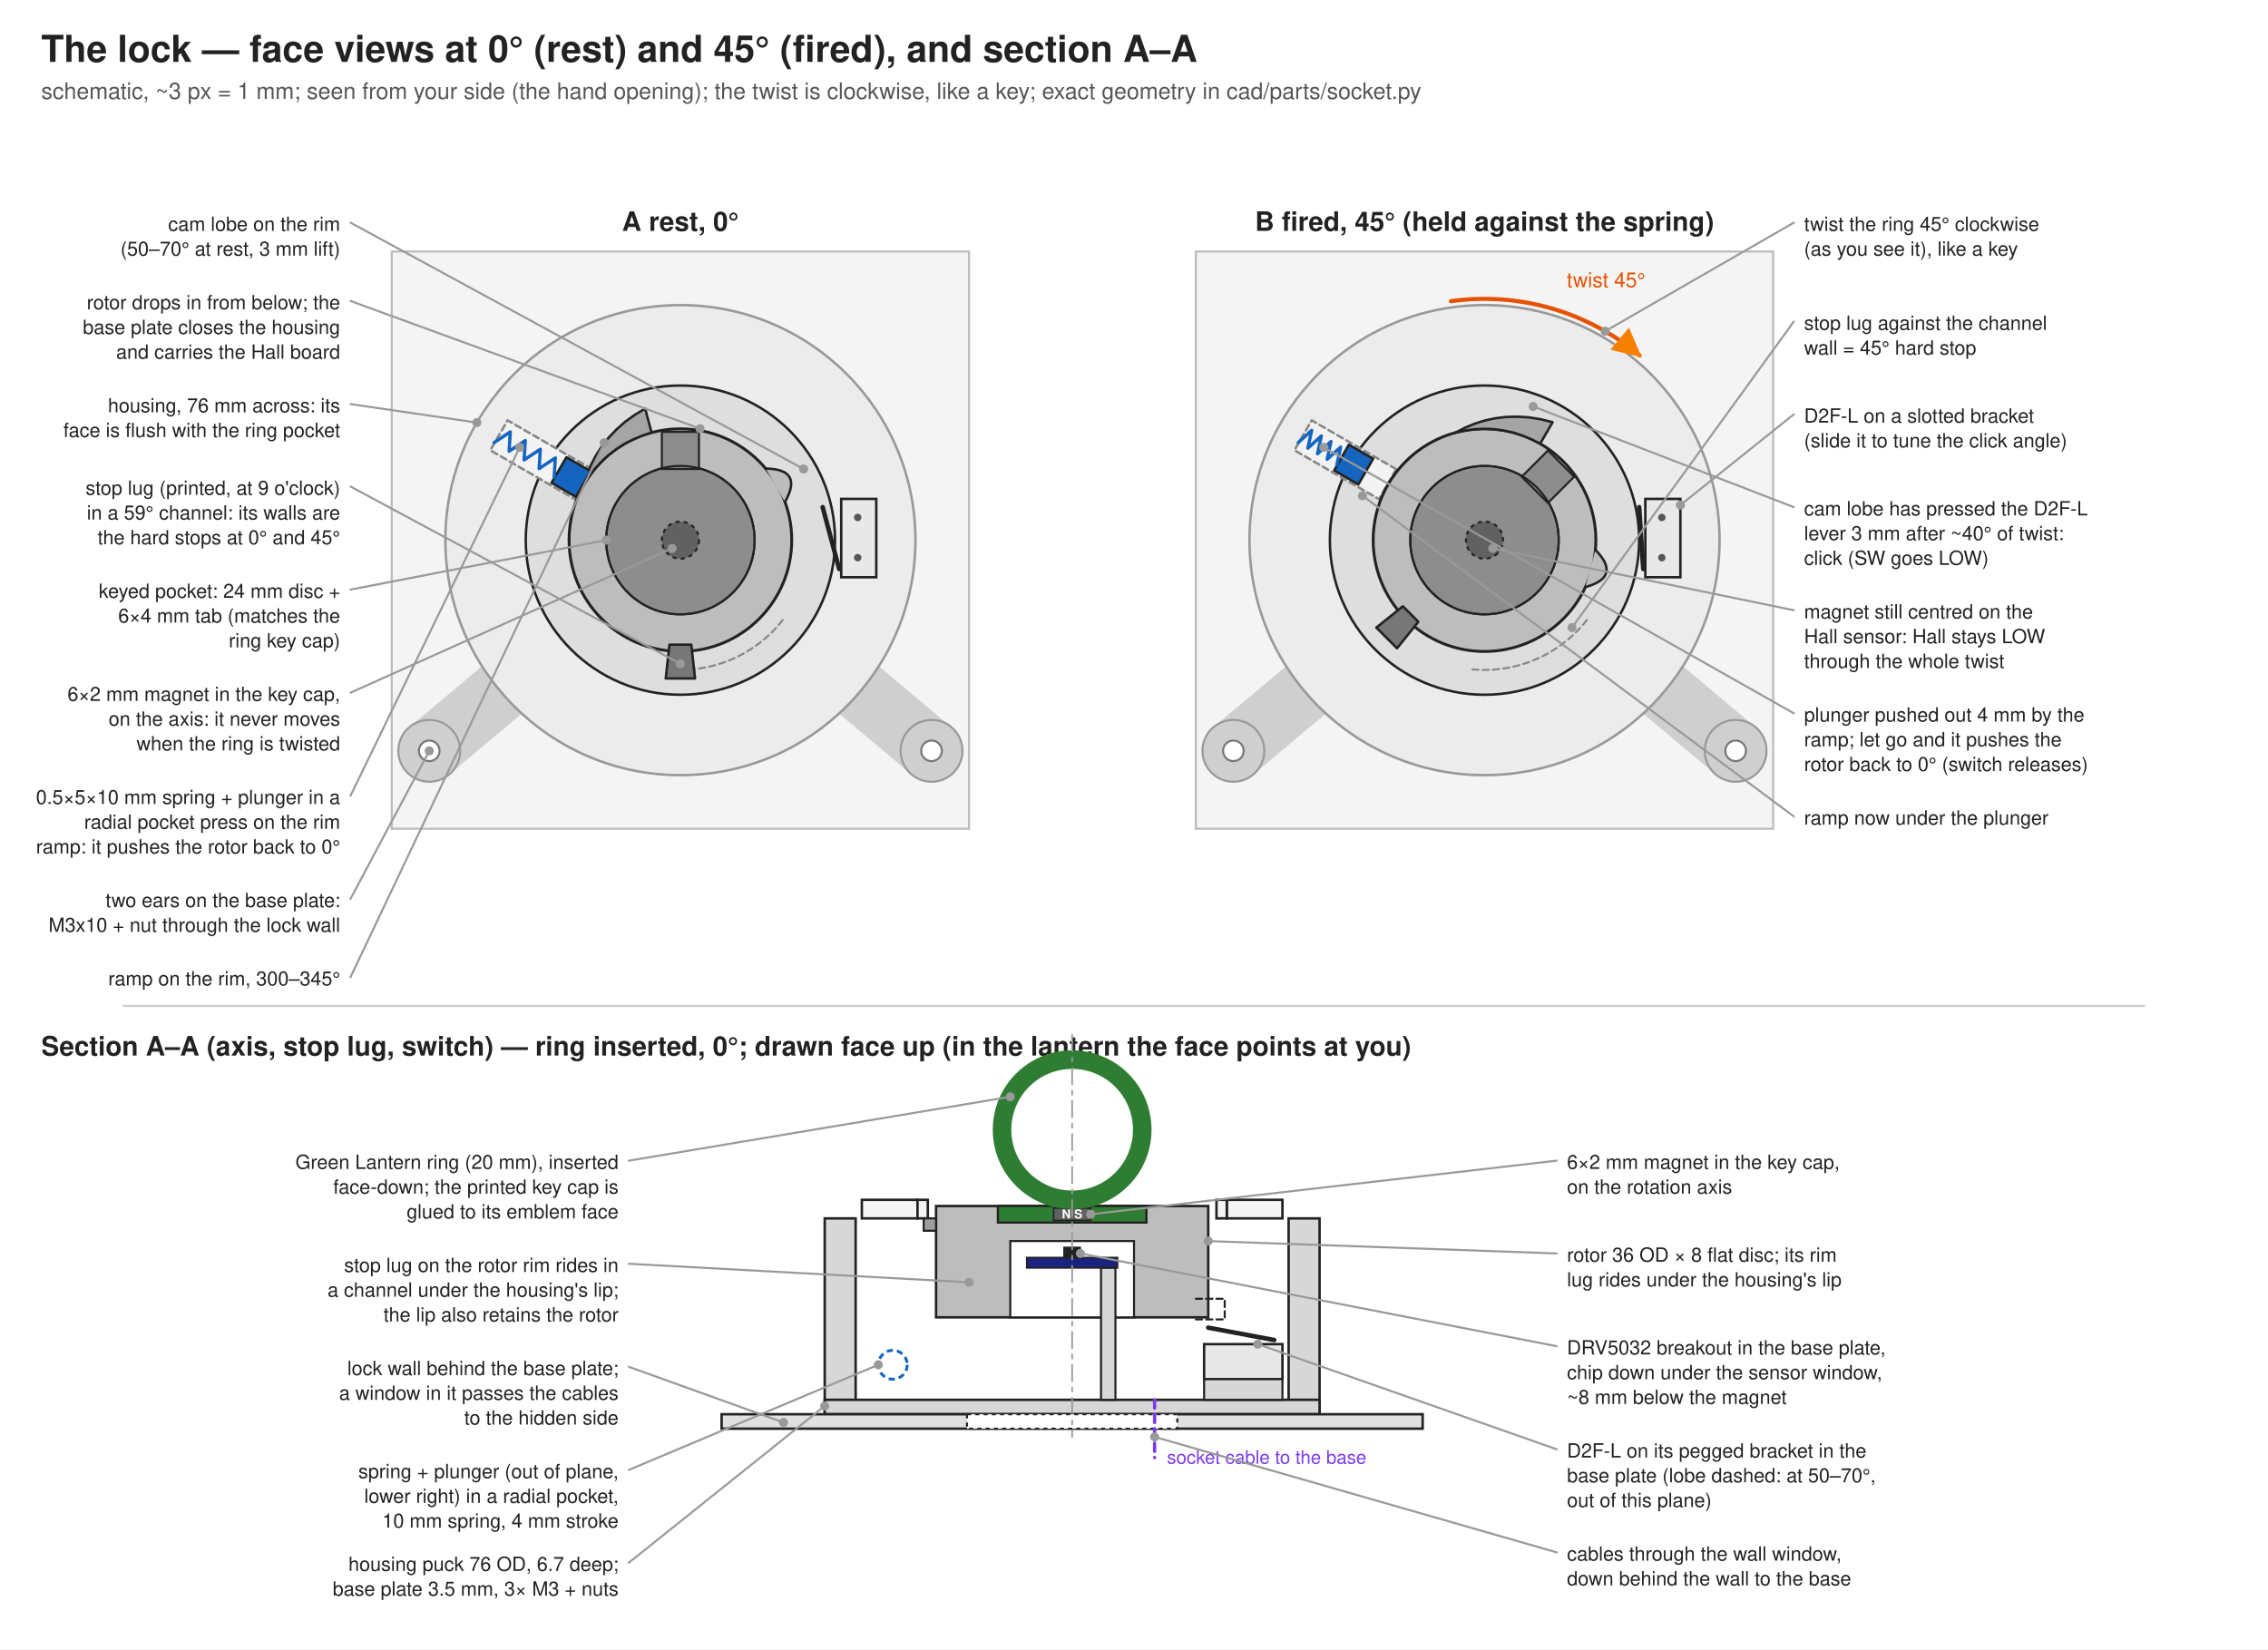
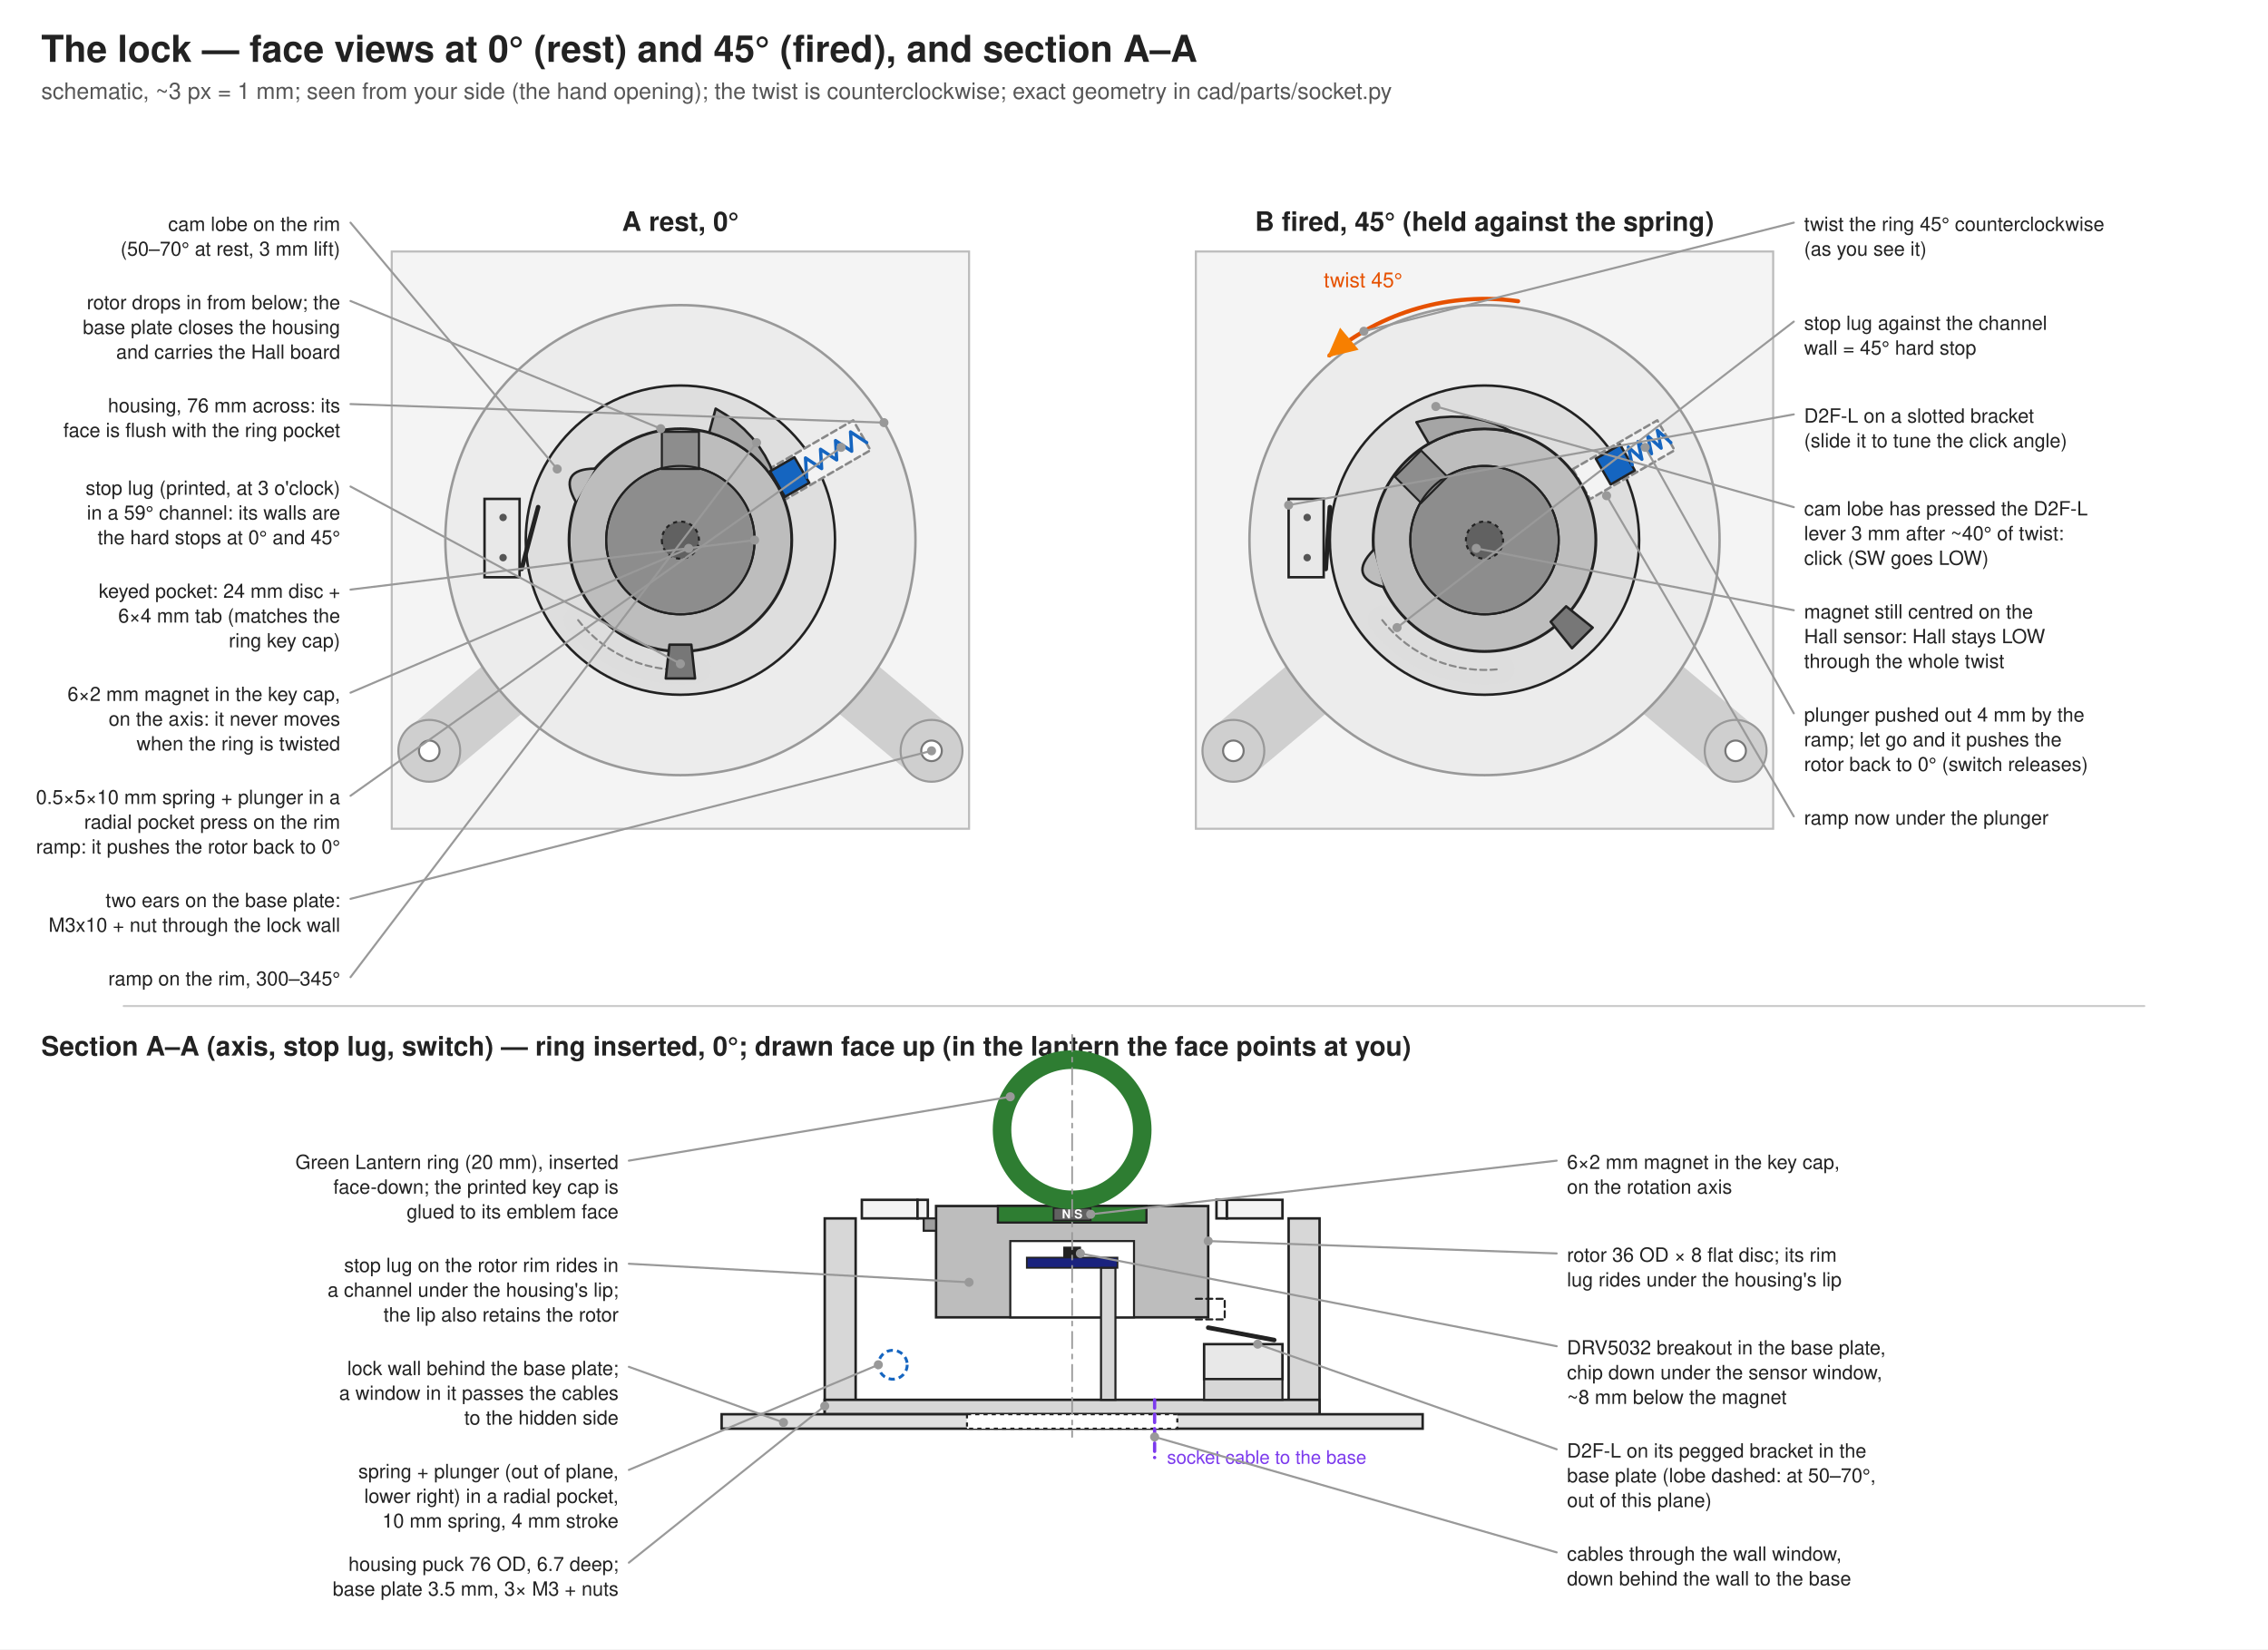
<svg xmlns="http://www.w3.org/2000/svg" viewBox="0 0 1100 800" width="1100" height="800" font-family="Helvetica, Arial, sans-serif" font-size="12" fill="#222222">
  <defs>
    <marker id="arr" viewBox="0 0 10 10" refX="9" refY="5" markerWidth="7" markerHeight="7" orient="auto-start-reverse">
      <path d="M0,0 L10,5 L0,10 z" fill="context-stroke" />
    </marker>
    <marker id="arrP" viewBox="0 0 10 10" refX="9" refY="5" markerWidth="7" markerHeight="7" orient="auto-start-reverse">
      <path d="M0,0 L10,5 L0,10 z" fill="#7c3aed" />
    </marker>
    <marker id="arrB" viewBox="0 0 10 10" refX="9" refY="5" markerWidth="7" markerHeight="7" orient="auto-start-reverse">
      <path d="M0,0 L10,5 L0,10 z" fill="#1d4ed8" />
    </marker>
    <marker id="arrGy" viewBox="0 0 10 10" refX="9" refY="5" markerWidth="7" markerHeight="7" orient="auto-start-reverse">
      <path d="M0,0 L10,5 L0,10 z" fill="#777777" />
    </marker>
    <marker id="arrG" viewBox="0 0 10 10" refX="9" refY="5" markerWidth="7" markerHeight="7" orient="auto-start-reverse">
      <path d="M0,0 L10,5 L0,10 z" fill="#2a9d2a" />
    </marker>
    <marker id="arrK" viewBox="0 0 10 10" refX="9" refY="5" markerWidth="7" markerHeight="7" orient="auto-start-reverse">
      <path d="M0,0 L10,5 L0,10 z" fill="#222222" />
    </marker>
    <marker id="arrO" viewBox="0 0 10 10" refX="9" refY="5" markerWidth="7" markerHeight="7" orient="auto-start-reverse">
      <path d="M0,0 L10,5 L0,10 z" fill="#f77f00" />
    </marker>
    <marker id="arrR" viewBox="0 0 10 10" refX="9" refY="5" markerWidth="7" markerHeight="7" orient="auto-start-reverse">
      <path d="M0,0 L10,5 L0,10 z" fill="#d62828" />
    </marker>
  </defs>
  <rect x="0" y="0" width="1100" height="800" fill="#ffffff" />
  <text x="20" y="30" font-size="18" text-anchor="start" font-weight="bold" fill="#222222">The lock — face views at 0° (rest) and 45° (fired), and section A–A</text>
-   <text x="20" y="48" font-size="11" text-anchor="start" font-weight="normal" fill="#555">schematic, ~3 px = 1 mm; seen from your side (the hand opening); the twist is clockwise, like a key; exact geometry in cad/parts/socket.py</text>
+   <text x="20" y="48" font-size="11" text-anchor="start" font-weight="normal" fill="#555">schematic, ~3 px = 1 mm; seen from your side (the hand opening); the twist is counterclockwise; exact geometry in cad/parts/socket.py</text>
  <text x="330" y="112" font-size="13" text-anchor="middle" font-weight="bold" fill="#222222">A  rest, 0°</text>
-   <rect x="190" y="122" width="280" height="280" rx="0" fill="#f4f4f4" stroke="#bbb" stroke-width="1" />
-   <path d="M412.7,331.4 L451.8,364.2" fill="none" stroke="#cfcfcf" stroke-width="30" stroke-linecap="round" stroke-linejoin="round" />
-   <circle cx="451.801" cy="364.203" r="15" fill="#cfcfcf" stroke="#999" stroke-width="1" />
-   <circle cx="451.801" cy="364.203" r="5" fill="#fff" stroke="#777" stroke-width="1" />
-   <path d="M247.3,331.4 L208.2,364.2" fill="none" stroke="#cfcfcf" stroke-width="30" stroke-linecap="round" stroke-linejoin="round" />
-   <circle cx="208.199" cy="364.203" r="15" fill="#cfcfcf" stroke="#999" stroke-width="1" />
-   <circle cx="208.199" cy="364.203" r="5" fill="#fff" stroke="#777" stroke-width="1" />
-   <circle cx="330" cy="262" r="114.0" fill="#ececec" stroke="#999" stroke-width="1.2" />
-   <circle cx="330" cy="262" r="75.0" fill="#dedede" stroke="#222222" stroke-width="1.2" />
-   <path d="M330.0,207.1 A54.9,54.9 0 1 1 330.0,207.1" fill="none" stroke="#777" stroke-width="2" stroke-linecap="round" stroke-linejoin="round" />
-   <path d="M287.2,227.6 L246.2,203.9 L237.8,218.4 L278.8,242.1 Z" fill="#f3f3f3" stroke="#888" stroke-width="1.2" stroke-linecap="round" stroke-linejoin="round" stroke-dasharray="3,2" />
-   <path d="M379.6,300.8 A63.0,63.0 0 0 1 322.3,324.5" fill="none" stroke="#ddd" stroke-width="14" stroke-linecap="round" stroke-linejoin="round" />
-   <path d="M379.6,300.8 A63.0,63.0 0 0 1 322.3,324.5" fill="none" stroke="#888" stroke-width="1" stroke-linecap="round" stroke-linejoin="round" stroke-dasharray="3,2" />
-   <rect x="408.0" y="242" width="17" height="38" rx="0" fill="#e8e8e8" stroke="#222222" stroke-width="1.2" />
-   <circle cx="416.0" cy="251" r="1.8" fill="#555" stroke="none" stroke-width="1.2" />
-   <circle cx="416.0" cy="270.5" r="1.8" fill="#555" stroke="none" stroke-width="1.2" />
-   <g transform="rotate(0 330 262)">
-     <circle cx="330" cy="262" r="54.0" fill="#bdbdbd" stroke="#222222" stroke-width="1.4" />
-     <path d="M283.2,235.0 L285.8,231.0 L288.6,227.3 L291.8,223.8 L295.3,220.6 L299.0,217.8 L303.0,215.2 L307.2,213.1 L311.5,211.3 L316.0,209.8 L312.9,198.2 L307.9,201.2 L303.2,204.6 L299.0,208.3 L295.2,212.3 L291.9,216.5 L289.0,221.0 L286.6,225.6 L284.7,230.3 L283.2,235.0 Z" fill="#a5a5a5" stroke="#222222" stroke-width="1.2" stroke-linecap="round" stroke-linejoin="round" />
-     <path d="M324.7,312.7 L322.9,329.1 L337.1,329.1 L335.3,312.7 Z" fill="#777" stroke="#222222" stroke-width="1.2" stroke-linecap="round" stroke-linejoin="round" />
-     <circle cx="330" cy="262" r="36.0" fill="#8d8d8d" stroke="#222222" stroke-width="1" />
-     <rect x="321.0" y="209.5" width="18.0" height="18.0" rx="0" fill="#8d8d8d" stroke="#222222" stroke-width="1" />
-     <circle cx="330" cy="262" r="36.0" fill="none" stroke="#222222" stroke-width="1" />
-     <circle cx="330" cy="262" r="9.0" fill="#616161" stroke="#222222" stroke-width="1" stroke-dasharray="2,2" />
-     <path d="M371.4,227.3 Q389.8,227.5 380.7,243.5" fill="#bdbdbd" stroke="#222222" stroke-width="1.2" stroke-linecap="round" stroke-linejoin="round" />
+   <g transform="translate(660,0) scale(-1,1)">
+     <rect x="190" y="122" width="280" height="280" rx="0" fill="#f4f4f4" stroke="#bbb" stroke-width="1" />
+     <path d="M412.7,331.4 L451.8,364.2" fill="none" stroke="#cfcfcf" stroke-width="30" stroke-linecap="round" stroke-linejoin="round" />
+     <circle cx="451.801" cy="364.203" r="15" fill="#cfcfcf" stroke="#999" stroke-width="1" />
+     <circle cx="451.801" cy="364.203" r="5" fill="#fff" stroke="#777" stroke-width="1" />
+     <path d="M247.3,331.4 L208.2,364.2" fill="none" stroke="#cfcfcf" stroke-width="30" stroke-linecap="round" stroke-linejoin="round" />
+     <circle cx="208.199" cy="364.203" r="15" fill="#cfcfcf" stroke="#999" stroke-width="1" />
+     <circle cx="208.199" cy="364.203" r="5" fill="#fff" stroke="#777" stroke-width="1" />
+     <circle cx="330" cy="262" r="114.0" fill="#ececec" stroke="#999" stroke-width="1.2" />
+     <circle cx="330" cy="262" r="75.0" fill="#dedede" stroke="#222222" stroke-width="1.2" />
+     <path d="M330.0,207.1 A54.9,54.9 0 1 1 330.0,207.1" fill="none" stroke="#777" stroke-width="2" stroke-linecap="round" stroke-linejoin="round" />
+     <path d="M287.2,227.6 L246.2,203.9 L237.8,218.4 L278.8,242.1 Z" fill="#f3f3f3" stroke="#888" stroke-width="1.2" stroke-linecap="round" stroke-linejoin="round" stroke-dasharray="3,2" />
+     <path d="M379.6,300.8 A63.0,63.0 0 0 1 322.3,324.5" fill="none" stroke="#ddd" stroke-width="14" stroke-linecap="round" stroke-linejoin="round" />
+     <path d="M379.6,300.8 A63.0,63.0 0 0 1 322.3,324.5" fill="none" stroke="#888" stroke-width="1" stroke-linecap="round" stroke-linejoin="round" stroke-dasharray="3,2" />
+     <rect x="408.0" y="242" width="17" height="38" rx="0" fill="#e8e8e8" stroke="#222222" stroke-width="1.2" />
+     <circle cx="416.0" cy="251" r="1.8" fill="#555" stroke="none" stroke-width="1.2" />
+     <circle cx="416.0" cy="270.5" r="1.8" fill="#555" stroke="none" stroke-width="1.2" />
+     <g transform="rotate(0 330 262)">
+       <circle cx="330" cy="262" r="54.0" fill="#bdbdbd" stroke="#222222" stroke-width="1.4" />
+       <path d="M283.2,235.0 L285.8,231.0 L288.6,227.3 L291.8,223.8 L295.3,220.6 L299.0,217.8 L303.0,215.2 L307.2,213.1 L311.5,211.3 L316.0,209.8 L312.9,198.2 L307.9,201.2 L303.2,204.6 L299.0,208.3 L295.2,212.3 L291.9,216.5 L289.0,221.0 L286.6,225.6 L284.7,230.3 L283.2,235.0 Z" fill="#a5a5a5" stroke="#222222" stroke-width="1.2" stroke-linecap="round" stroke-linejoin="round" />
+       <path d="M324.7,312.7 L322.9,329.1 L337.1,329.1 L335.3,312.7 Z" fill="#777" stroke="#222222" stroke-width="1.2" stroke-linecap="round" stroke-linejoin="round" />
+       <circle cx="330" cy="262" r="36.0" fill="#8d8d8d" stroke="#222222" stroke-width="1" />
+       <rect x="321.0" y="209.5" width="18.0" height="18.0" rx="0" fill="#8d8d8d" stroke="#222222" stroke-width="1" />
+       <circle cx="330" cy="262" r="36.0" fill="none" stroke="#222222" stroke-width="1" />
+       <circle cx="330" cy="262" r="9.0" fill="#616161" stroke="#222222" stroke-width="1" stroke-dasharray="2,2" />
+       <path d="M371.4,227.3 Q389.8,227.5 380.7,243.5" fill="#bdbdbd" stroke="#222222" stroke-width="1.2" stroke-linecap="round" stroke-linejoin="round" />
+     </g>
+     <path d="M286.5,228.6 L274.7,221.8 L267.5,234.2 L279.3,241.0 Z" fill="#1565c0" stroke="#222222" stroke-width="1.2" stroke-linecap="round" stroke-linejoin="round" />
+     <path d="M268.777,231.5 L269.331,222.125 L261.49,227.293 L262.045,217.918 L254.205,223.088 L254.762,213.713 L246.922,218.883 L247.48,209.509 L239.641,214.68" fill="none" stroke="#1565c0" stroke-width="1.6" stroke-linecap="round" stroke-linejoin="round" />
+     <path d="M407.0,276 L399.0,246" fill="none" stroke="#222222" stroke-width="2.2" stroke-linecap="round" stroke-linejoin="round" />
  </g>
-   <path d="M286.5,228.6 L274.7,221.8 L267.5,234.2 L279.3,241.0 Z" fill="#1565c0" stroke="#222222" stroke-width="1.2" stroke-linecap="round" stroke-linejoin="round" />
-   <path d="M268.777,231.5 L269.331,222.125 L261.49,227.293 L262.045,217.918 L254.205,223.088 L254.762,213.713 L246.922,218.883 L247.48,209.509 L239.641,214.68" fill="none" stroke="#1565c0" stroke-width="1.6" stroke-linecap="round" stroke-linejoin="round" />
-   <path d="M407.0,276 L399.0,246" fill="none" stroke="#222222" stroke-width="2.2" stroke-linecap="round" stroke-linejoin="round" />
  <text x="720" y="112" font-size="13" text-anchor="middle" font-weight="bold" fill="#222222">B  fired, 45° (held against the spring)</text>
-   <rect x="580" y="122" width="280" height="280" rx="0" fill="#f4f4f4" stroke="#bbb" stroke-width="1" />
-   <path d="M802.7,331.4 L841.8,364.2" fill="none" stroke="#cfcfcf" stroke-width="30" stroke-linecap="round" stroke-linejoin="round" />
-   <circle cx="841.801" cy="364.203" r="15" fill="#cfcfcf" stroke="#999" stroke-width="1" />
-   <circle cx="841.801" cy="364.203" r="5" fill="#fff" stroke="#777" stroke-width="1" />
-   <path d="M637.3,331.4 L598.2,364.2" fill="none" stroke="#cfcfcf" stroke-width="30" stroke-linecap="round" stroke-linejoin="round" />
-   <circle cx="598.199" cy="364.203" r="15" fill="#cfcfcf" stroke="#999" stroke-width="1" />
-   <circle cx="598.199" cy="364.203" r="5" fill="#fff" stroke="#777" stroke-width="1" />
-   <circle cx="720" cy="262" r="114.0" fill="#ececec" stroke="#999" stroke-width="1.2" />
-   <circle cx="720" cy="262" r="75.0" fill="#dedede" stroke="#222222" stroke-width="1.2" />
-   <path d="M720.0,207.1 A54.9,54.9 0 1 1 720.0,207.1" fill="none" stroke="#777" stroke-width="2" stroke-linecap="round" stroke-linejoin="round" />
-   <path d="M677.2,227.6 L636.2,203.9 L627.8,218.4 L668.8,242.1 Z" fill="#f3f3f3" stroke="#888" stroke-width="1.2" stroke-linecap="round" stroke-linejoin="round" stroke-dasharray="3,2" />
-   <path d="M769.6,300.8 A63.0,63.0 0 0 1 712.3,324.5" fill="none" stroke="#ddd" stroke-width="14" stroke-linecap="round" stroke-linejoin="round" />
-   <path d="M769.6,300.8 A63.0,63.0 0 0 1 712.3,324.5" fill="none" stroke="#888" stroke-width="1" stroke-linecap="round" stroke-linejoin="round" stroke-dasharray="3,2" />
-   <rect x="798.0" y="242" width="17" height="38" rx="0" fill="#e8e8e8" stroke="#222222" stroke-width="1.2" />
-   <circle cx="806.0" cy="251" r="1.8" fill="#555" stroke="none" stroke-width="1.2" />
-   <circle cx="806.0" cy="270.5" r="1.8" fill="#555" stroke="none" stroke-width="1.2" />
-   <g transform="rotate(45 720 262)">
-     <circle cx="720" cy="262" r="54.0" fill="#bdbdbd" stroke="#222222" stroke-width="1.4" />
-     <path d="M673.2,235.0 L675.8,231.0 L678.6,227.3 L681.8,223.8 L685.3,220.6 L689.0,217.8 L693.0,215.2 L697.2,213.1 L701.5,211.3 L706.0,209.8 L702.9,198.2 L697.9,201.2 L693.2,204.6 L689.0,208.3 L685.2,212.3 L681.9,216.5 L679.0,221.0 L676.6,225.6 L674.7,230.3 L673.2,235.0 Z" fill="#a5a5a5" stroke="#222222" stroke-width="1.2" stroke-linecap="round" stroke-linejoin="round" />
-     <path d="M714.7,312.7 L712.9,329.1 L727.1,329.1 L725.3,312.7 Z" fill="#777" stroke="#222222" stroke-width="1.2" stroke-linecap="round" stroke-linejoin="round" />
-     <circle cx="720" cy="262" r="36.0" fill="#8d8d8d" stroke="#222222" stroke-width="1" />
-     <rect x="711.0" y="209.5" width="18.0" height="18.0" rx="0" fill="#8d8d8d" stroke="#222222" stroke-width="1" />
-     <circle cx="720" cy="262" r="36.0" fill="none" stroke="#222222" stroke-width="1" />
-     <circle cx="720" cy="262" r="9.0" fill="#616161" stroke="#222222" stroke-width="1" stroke-dasharray="2,2" />
-     <path d="M761.4,227.3 Q779.8,227.5 770.7,243.5" fill="#bdbdbd" stroke="#222222" stroke-width="1.2" stroke-linecap="round" stroke-linejoin="round" />
+   <g transform="translate(1440,0) scale(-1,1)">
+     <rect x="580" y="122" width="280" height="280" rx="0" fill="#f4f4f4" stroke="#bbb" stroke-width="1" />
+     <path d="M802.7,331.4 L841.8,364.2" fill="none" stroke="#cfcfcf" stroke-width="30" stroke-linecap="round" stroke-linejoin="round" />
+     <circle cx="841.801" cy="364.203" r="15" fill="#cfcfcf" stroke="#999" stroke-width="1" />
+     <circle cx="841.801" cy="364.203" r="5" fill="#fff" stroke="#777" stroke-width="1" />
+     <path d="M637.3,331.4 L598.2,364.2" fill="none" stroke="#cfcfcf" stroke-width="30" stroke-linecap="round" stroke-linejoin="round" />
+     <circle cx="598.199" cy="364.203" r="15" fill="#cfcfcf" stroke="#999" stroke-width="1" />
+     <circle cx="598.199" cy="364.203" r="5" fill="#fff" stroke="#777" stroke-width="1" />
+     <circle cx="720" cy="262" r="114.0" fill="#ececec" stroke="#999" stroke-width="1.2" />
+     <circle cx="720" cy="262" r="75.0" fill="#dedede" stroke="#222222" stroke-width="1.2" />
+     <path d="M720.0,207.1 A54.9,54.9 0 1 1 720.0,207.1" fill="none" stroke="#777" stroke-width="2" stroke-linecap="round" stroke-linejoin="round" />
+     <path d="M677.2,227.6 L636.2,203.9 L627.8,218.4 L668.8,242.1 Z" fill="#f3f3f3" stroke="#888" stroke-width="1.2" stroke-linecap="round" stroke-linejoin="round" stroke-dasharray="3,2" />
+     <path d="M769.6,300.8 A63.0,63.0 0 0 1 712.3,324.5" fill="none" stroke="#ddd" stroke-width="14" stroke-linecap="round" stroke-linejoin="round" />
+     <path d="M769.6,300.8 A63.0,63.0 0 0 1 712.3,324.5" fill="none" stroke="#888" stroke-width="1" stroke-linecap="round" stroke-linejoin="round" stroke-dasharray="3,2" />
+     <rect x="798.0" y="242" width="17" height="38" rx="0" fill="#e8e8e8" stroke="#222222" stroke-width="1.2" />
+     <circle cx="806.0" cy="251" r="1.8" fill="#555" stroke="none" stroke-width="1.2" />
+     <circle cx="806.0" cy="270.5" r="1.8" fill="#555" stroke="none" stroke-width="1.2" />
+     <g transform="rotate(45 720 262)">
+       <circle cx="720" cy="262" r="54.0" fill="#bdbdbd" stroke="#222222" stroke-width="1.4" />
+       <path d="M673.2,235.0 L675.8,231.0 L678.6,227.3 L681.8,223.8 L685.3,220.6 L689.0,217.8 L693.0,215.2 L697.2,213.1 L701.5,211.3 L706.0,209.8 L702.9,198.2 L697.9,201.2 L693.2,204.6 L689.0,208.3 L685.2,212.3 L681.9,216.5 L679.0,221.0 L676.6,225.6 L674.7,230.3 L673.2,235.0 Z" fill="#a5a5a5" stroke="#222222" stroke-width="1.2" stroke-linecap="round" stroke-linejoin="round" />
+       <path d="M714.7,312.7 L712.9,329.1 L727.1,329.1 L725.3,312.7 Z" fill="#777" stroke="#222222" stroke-width="1.2" stroke-linecap="round" stroke-linejoin="round" />
+       <circle cx="720" cy="262" r="36.0" fill="#8d8d8d" stroke="#222222" stroke-width="1" />
+       <rect x="711.0" y="209.5" width="18.0" height="18.0" rx="0" fill="#8d8d8d" stroke="#222222" stroke-width="1" />
+       <circle cx="720" cy="262" r="36.0" fill="none" stroke="#222222" stroke-width="1" />
+       <circle cx="720" cy="262" r="9.0" fill="#616161" stroke="#222222" stroke-width="1" stroke-dasharray="2,2" />
+       <path d="M761.4,227.3 Q779.8,227.5 770.7,243.5" fill="#bdbdbd" stroke="#222222" stroke-width="1.2" stroke-linecap="round" stroke-linejoin="round" />
+     </g>
+     <path d="M666.0,222.5 L654.2,215.7 L647.1,228.2 L658.8,235.0 Z" fill="#1565c0" stroke="#222222" stroke-width="1.2" stroke-linecap="round" stroke-linejoin="round" />
+     <path d="M648.367,225.491 L650.224,216.867 L643.685,222.788 L645.542,214.164 L639.003,220.085 L640.861,211.461 L634.322,217.382 L636.18,208.758 L629.641,214.68" fill="none" stroke="#1565c0" stroke-width="1.6" stroke-linecap="round" stroke-linejoin="round" />
+     <path d="M797.0,276 L795.0,246" fill="none" stroke="#222222" stroke-width="2.2" stroke-linecap="round" stroke-linejoin="round" />
+     <path d="M703.7,146.1 A117.0,117.0 0 0 1 795.2,172.4" fill="none" stroke="#e65100" stroke-width="2" stroke-linecap="round" stroke-linejoin="round" marker-end="url(#arrO)" />
  </g>
-   <path d="M666.0,222.5 L654.2,215.7 L647.1,228.2 L658.8,235.0 Z" fill="#1565c0" stroke="#222222" stroke-width="1.2" stroke-linecap="round" stroke-linejoin="round" />
-   <path d="M648.367,225.491 L650.224,216.867 L643.685,222.788 L645.542,214.164 L639.003,220.085 L640.861,211.461 L634.322,217.382 L636.18,208.758 L629.641,214.68" fill="none" stroke="#1565c0" stroke-width="1.6" stroke-linecap="round" stroke-linejoin="round" />
-   <path d="M797.0,276 L795.0,246" fill="none" stroke="#222222" stroke-width="2.2" stroke-linecap="round" stroke-linejoin="round" />
-   <path d="M703.7,146.1 A117.0,117.0 0 0 1 795.2,172.4" fill="none" stroke="#e65100" stroke-width="2" stroke-linecap="round" stroke-linejoin="round" marker-end="url(#arrO)" />
-   <text x="759.863" y="139.314" font-size="10" text-anchor="start" font-weight="normal" fill="#e65100">twist 45°</text>
+   <text x="680.137" y="139.314" font-size="10" text-anchor="end" font-weight="normal" fill="#e65100">twist 45°</text>
  <text x="165" y="112" font-size="9.5" text-anchor="end" font-weight="normal" fill="#222222">cam lobe on the rim</text>
  <text x="165" y="124" font-size="9.5" text-anchor="end" font-weight="normal" fill="#222222">(50–70° at rest, 3 mm lift)</text>
-   <path d="M170,108 L389.756,227.5" fill="none" stroke="#999" stroke-width="1" stroke-linecap="round" stroke-linejoin="round" />
-   <circle cx="389.756" cy="227.5" r="2.2" fill="#999" />
+   <path d="M170,108 L270.244,227.5" fill="none" stroke="#999" stroke-width="1" stroke-linecap="round" stroke-linejoin="round" />
+   <circle cx="270.244" cy="227.5" r="2.2" fill="#999" />
  <text x="165" y="150" font-size="9.5" text-anchor="end" font-weight="normal" fill="#222222">rotor drops in from below; the</text>
  <text x="165" y="162" font-size="9.5" text-anchor="end" font-weight="normal" fill="#222222">base plate closes the housing</text>
  <text x="165" y="174" font-size="9.5" text-anchor="end" font-weight="normal" fill="#222222">and carries the Hall board</text>
-   <path d="M170,146 L339.533,207.934" fill="none" stroke="#999" stroke-width="1" stroke-linecap="round" stroke-linejoin="round" />
-   <circle cx="339.533" cy="207.934" r="2.2" fill="#999" />
+   <path d="M170,146 L320.467,207.934" fill="none" stroke="#999" stroke-width="1" stroke-linecap="round" stroke-linejoin="round" />
+   <circle cx="320.467" cy="207.934" r="2.2" fill="#999" />
  <text x="165" y="200" font-size="9.5" text-anchor="end" font-weight="normal" fill="#222222">housing, 76 mm across: its</text>
  <text x="165" y="212" font-size="9.5" text-anchor="end" font-weight="normal" fill="#222222">face is flush with the ring pocket</text>
-   <path d="M170,196 L231.273,205.0" fill="none" stroke="#999" stroke-width="1" stroke-linecap="round" stroke-linejoin="round" />
-   <circle cx="231.273" cy="205.0" r="2.2" fill="#999" />
-   <text x="165" y="240" font-size="9.5" text-anchor="end" font-weight="normal" fill="#222222">stop lug (printed, at 9 o'clock)</text>
+   <path d="M170,196 L428.727,205.0" fill="none" stroke="#999" stroke-width="1" stroke-linecap="round" stroke-linejoin="round" />
+   <circle cx="428.727" cy="205.0" r="2.2" fill="#999" />
+   <text x="165" y="240" font-size="9.5" text-anchor="end" font-weight="normal" fill="#222222">stop lug (printed, at 3 o'clock)</text>
  <text x="165" y="252" font-size="9.5" text-anchor="end" font-weight="normal" fill="#222222">in a 59° channel: its walls are</text>
  <text x="165" y="264" font-size="9.5" text-anchor="end" font-weight="normal" fill="#222222">the hard stops at 0° and 45°</text>
  <path d="M170,236 L330.0,322.0" fill="none" stroke="#999" stroke-width="1" stroke-linecap="round" stroke-linejoin="round" />
  <circle cx="330.0" cy="322.0" r="2.2" fill="#999" />
  <text x="165" y="290" font-size="9.5" text-anchor="end" font-weight="normal" fill="#222222">keyed pocket: 24 mm disc +</text>
  <text x="165" y="302" font-size="9.5" text-anchor="end" font-weight="normal" fill="#222222">6×4 mm tab (matches the</text>
  <text x="165" y="314" font-size="9.5" text-anchor="end" font-weight="normal" fill="#222222">ring key cap)</text>
-   <path d="M170,286 L294.0,262.0" fill="none" stroke="#999" stroke-width="1" stroke-linecap="round" stroke-linejoin="round" />
-   <circle cx="294.0" cy="262.0" r="2.2" fill="#999" />
+   <path d="M170,286 L366.0,262.0" fill="none" stroke="#999" stroke-width="1" stroke-linecap="round" stroke-linejoin="round" />
+   <circle cx="366.0" cy="262.0" r="2.2" fill="#999" />
  <text x="165" y="340" font-size="9.5" text-anchor="end" font-weight="normal" fill="#222222">6×2 mm magnet in the key cap,</text>
  <text x="165" y="352" font-size="9.5" text-anchor="end" font-weight="normal" fill="#222222">on the axis: it never moves</text>
  <text x="165" y="364" font-size="9.5" text-anchor="end" font-weight="normal" fill="#222222">when the ring is twisted</text>
-   <path d="M170,336 L326,266" fill="none" stroke="#999" stroke-width="1" stroke-linecap="round" stroke-linejoin="round" />
-   <circle cx="326" cy="266" r="2.2" fill="#999" />
+   <path d="M170,336 L334,266" fill="none" stroke="#999" stroke-width="1" stroke-linecap="round" stroke-linejoin="round" />
+   <circle cx="334" cy="266" r="2.2" fill="#999" />
  <text x="165" y="390" font-size="9.5" text-anchor="end" font-weight="normal" fill="#222222">0.5×5×10 mm spring + plunger in a</text>
  <text x="165" y="402" font-size="9.5" text-anchor="end" font-weight="normal" fill="#222222">radial pocket press on the rim</text>
  <text x="165" y="414" font-size="9.5" text-anchor="end" font-weight="normal" fill="#222222">ramp: it pushes the rotor back to 0°</text>
-   <path d="M170,386 L252.058,217.0" fill="none" stroke="#999" stroke-width="1" stroke-linecap="round" stroke-linejoin="round" />
-   <circle cx="252.058" cy="217.0" r="2.2" fill="#999" />
+   <path d="M170,386 L407.942,217.0" fill="none" stroke="#999" stroke-width="1" stroke-linecap="round" stroke-linejoin="round" />
+   <circle cx="407.942" cy="217.0" r="2.2" fill="#999" />
  <text x="165" y="440" font-size="9.5" text-anchor="end" font-weight="normal" fill="#222222">two ears on the base plate:</text>
  <text x="165" y="452" font-size="9.5" text-anchor="end" font-weight="normal" fill="#222222">M3x10 + nut through the lock wall</text>
-   <path d="M170,436 L208.199,364.203" fill="none" stroke="#999" stroke-width="1" stroke-linecap="round" stroke-linejoin="round" />
-   <circle cx="208.199" cy="364.203" r="2.2" fill="#999" />
+   <path d="M170,436 L451.801,364.203" fill="none" stroke="#999" stroke-width="1" stroke-linecap="round" stroke-linejoin="round" />
+   <circle cx="451.801" cy="364.203" r="2.2" fill="#999" />
  <text x="165" y="478" font-size="9.5" text-anchor="end" font-weight="normal" fill="#222222">ramp on the rim, 300–345°</text>
-   <path d="M170,474 L293.06,214.719" fill="none" stroke="#999" stroke-width="1" stroke-linecap="round" stroke-linejoin="round" />
-   <circle cx="293.06" cy="214.719" r="2.2" fill="#999" />
-   <text x="875" y="112" font-size="9.5" text-anchor="start" font-weight="normal" fill="#222222">twist the ring 45° clockwise</text>
-   <text x="875" y="124" font-size="9.5" text-anchor="start" font-weight="normal" fill="#222222">(as you see it), like a key</text>
-   <path d="M870,108 L778.5,160.675" fill="none" stroke="#999" stroke-width="1" stroke-linecap="round" stroke-linejoin="round" />
-   <circle cx="778.5" cy="160.675" r="2.2" fill="#999" />
+   <path d="M170,474 L366.94,214.719" fill="none" stroke="#999" stroke-width="1" stroke-linecap="round" stroke-linejoin="round" />
+   <circle cx="366.94" cy="214.719" r="2.2" fill="#999" />
+   <text x="875" y="112" font-size="9.5" text-anchor="start" font-weight="normal" fill="#222222">twist the ring 45° counterclockwise</text>
+   <text x="875" y="124" font-size="9.5" text-anchor="start" font-weight="normal" fill="#222222">(as you see it)</text>
+   <path d="M870,108 L661.5,160.675" fill="none" stroke="#999" stroke-width="1" stroke-linecap="round" stroke-linejoin="round" />
+   <circle cx="661.5" cy="160.675" r="2.2" fill="#999" />
  <text x="875" y="160" font-size="9.5" text-anchor="start" font-weight="normal" fill="#222222">stop lug against the channel</text>
  <text x="875" y="172" font-size="9.5" text-anchor="start" font-weight="normal" fill="#222222">wall = 45° hard stop</text>
-   <path d="M870,156 L762.426,304.426" fill="none" stroke="#999" stroke-width="1" stroke-linecap="round" stroke-linejoin="round" />
-   <circle cx="762.426" cy="304.426" r="2.2" fill="#999" />
+   <path d="M870,156 L677.574,304.426" fill="none" stroke="#999" stroke-width="1" stroke-linecap="round" stroke-linejoin="round" />
+   <circle cx="677.574" cy="304.426" r="2.2" fill="#999" />
  <text x="875" y="205" font-size="9.5" text-anchor="start" font-weight="normal" fill="#222222">D2F-L on a slotted bracket</text>
  <text x="875" y="217" font-size="9.5" text-anchor="start" font-weight="normal" fill="#222222">(slide it to tune the click angle)</text>
-   <path d="M870,201 L815.0,245" fill="none" stroke="#999" stroke-width="1" stroke-linecap="round" stroke-linejoin="round" />
-   <circle cx="815.0" cy="245" r="2.2" fill="#999" />
+   <path d="M870,201 L625.0,245" fill="none" stroke="#999" stroke-width="1" stroke-linecap="round" stroke-linejoin="round" />
+   <circle cx="625.0" cy="245" r="2.2" fill="#999" />
  <text x="875" y="250" font-size="9.5" text-anchor="start" font-weight="normal" fill="#222222">cam lobe has pressed the D2F-L</text>
  <text x="875" y="262" font-size="9.5" text-anchor="start" font-weight="normal" fill="#222222">lever 3 mm after ~40° of twist:</text>
  <text x="875" y="274" font-size="9.5" text-anchor="start" font-weight="normal" fill="#222222">click (SW goes LOW)</text>
-   <path d="M870,246 L743.599,197.161" fill="none" stroke="#999" stroke-width="1" stroke-linecap="round" stroke-linejoin="round" />
-   <circle cx="743.599" cy="197.161" r="2.2" fill="#999" />
+   <path d="M870,246 L696.401,197.161" fill="none" stroke="#999" stroke-width="1" stroke-linecap="round" stroke-linejoin="round" />
+   <circle cx="696.401" cy="197.161" r="2.2" fill="#999" />
  <text x="875" y="300" font-size="9.5" text-anchor="start" font-weight="normal" fill="#222222">magnet still centred on the</text>
  <text x="875" y="312" font-size="9.5" text-anchor="start" font-weight="normal" fill="#222222">Hall sensor: Hall stays LOW</text>
  <text x="875" y="324" font-size="9.5" text-anchor="start" font-weight="normal" fill="#222222">through the whole twist</text>
-   <path d="M870,296 L724,266" fill="none" stroke="#999" stroke-width="1" stroke-linecap="round" stroke-linejoin="round" />
-   <circle cx="724" cy="266" r="2.2" fill="#999" />
+   <path d="M870,296 L716,266" fill="none" stroke="#999" stroke-width="1" stroke-linecap="round" stroke-linejoin="round" />
+   <circle cx="716" cy="266" r="2.2" fill="#999" />
  <text x="875" y="350" font-size="9.5" text-anchor="start" font-weight="normal" fill="#222222">plunger pushed out 4 mm by the</text>
  <text x="875" y="362" font-size="9.5" text-anchor="start" font-weight="normal" fill="#222222">ramp; let go and it pushes the</text>
  <text x="875" y="374" font-size="9.5" text-anchor="start" font-weight="normal" fill="#222222">rotor back to 0° (switch releases)</text>
-   <path d="M870,346 L642.058,217.0" fill="none" stroke="#999" stroke-width="1" stroke-linecap="round" stroke-linejoin="round" />
-   <circle cx="642.058" cy="217.0" r="2.2" fill="#999" />
+   <path d="M870,346 L797.942,217.0" fill="none" stroke="#999" stroke-width="1" stroke-linecap="round" stroke-linejoin="round" />
+   <circle cx="797.942" cy="217.0" r="2.2" fill="#999" />
  <text x="875" y="400" font-size="9.5" text-anchor="start" font-weight="normal" fill="#222222">ramp now under the plunger</text>
-   <path d="M870,396 L660.799,240.453" fill="none" stroke="#999" stroke-width="1" stroke-linecap="round" stroke-linejoin="round" />
-   <circle cx="660.799" cy="240.453" r="2.2" fill="#999" />
+   <path d="M870,396 L779.201,240.453" fill="none" stroke="#999" stroke-width="1" stroke-linecap="round" stroke-linejoin="round" />
+   <circle cx="779.201" cy="240.453" r="2.2" fill="#999" />
  <path d="M60,488 L1040,488" fill="none" stroke="#ccc" stroke-width="1" stroke-linecap="round" stroke-linejoin="round" />
  <text x="20" y="512" font-size="13" text-anchor="start" font-weight="bold" fill="#222222">Section A–A (axis, stop lug, switch) — ring inserted, 0°; drawn face up (in the lantern the face points at you)</text>
  <rect x="400" y="591" width="15" height="95" rx="0" fill="#d7d7d7" stroke="#222222" stroke-width="1.2" />
  <rect x="625" y="591" width="15" height="95" rx="0" fill="#d7d7d7" stroke="#222222" stroke-width="1.2" />
  <rect x="400" y="679" width="240" height="7" rx="0" fill="#d7d7d7" stroke="#222222" stroke-width="1.2" />
  <rect x="350" y="686" width="340" height="7" rx="0" fill="#e0e0e0" stroke="#222222" stroke-width="1.2" />
  <rect x="469" y="686" width="102" height="7" rx="0" fill="#ffffff" stroke="#222222" stroke-width="1" stroke-dasharray="2,2" />
  <rect x="418" y="582" width="27" height="9" rx="0" fill="#f4f4f4" stroke="#222222" stroke-width="1.2" />
  <rect x="595" y="582" width="27" height="9" rx="0" fill="#f4f4f4" stroke="#222222" stroke-width="1.2" />
  <rect x="445" y="582" width="5" height="9" rx="0" fill="#f4f4f4" stroke="#222222" stroke-width="1.2" />
  <rect x="590" y="582" width="5" height="9" rx="0" fill="#f4f4f4" stroke="#222222" stroke-width="1.2" />
  <rect x="454" y="585" width="132" height="54" rx="0" fill="#bdbdbd" stroke="#222222" stroke-width="1.2" />
  <rect x="448" y="591" width="6" height="6" rx="0" fill="#9e9e9e" stroke="#222222" stroke-width="1" />
  <rect x="484" y="585" width="72" height="8" rx="0" fill="#8d8d8d" stroke="#222222" stroke-width="1" />
  <rect x="490" y="602" width="60" height="37" rx="0" fill="#ffffff" stroke="#222222" stroke-width="1" />
  <rect x="484" y="585" width="72" height="8" rx="0" fill="#2e7d32" stroke="#222222" stroke-width="1" />
  <rect x="511" y="586" width="18" height="6" rx="0" fill="#616161" stroke="#222222" stroke-width="0.8" />
  <text x="520" y="591" font-size="6" text-anchor="middle" font-weight="bold" fill="#fff">N  S</text>
  <circle cx="520" cy="548" r="34" fill="none" stroke="#2e7d32" stroke-width="9" />
  <rect x="516" y="605" width="8" height="5" rx="0" fill="#222" stroke="#222222" stroke-width="0.6" />
  <rect x="498" y="610" width="44" height="5" rx="0" fill="#1a237e" stroke="#222222" stroke-width="0.8" />
  <rect x="534" y="615" width="7" height="64" rx="0" fill="#d7d7d7" stroke="#222222" stroke-width="1" />
  <rect x="584" y="652" width="38" height="17" rx="0" fill="#e8e8e8" stroke="#222222" stroke-width="1.2" />
  <path d="M618,650 L586,644" fill="none" stroke="#222222" stroke-width="2.2" stroke-linecap="round" stroke-linejoin="round" />
  <rect x="584" y="669" width="38" height="10" rx="0" fill="#d7d7d7" stroke="#222222" stroke-width="1" />
  <path d="M580,630 L594,630 L594,640 L580,640" fill="none" stroke="#222222" stroke-width="1" stroke-linecap="round" stroke-linejoin="round" stroke-dasharray="3,2" />
  <circle cx="433" cy="662" r="7" fill="none" stroke="#1565c0" stroke-width="1.4" stroke-dasharray="3,2" />
  <path d="M560,679 L560,707" fill="none" stroke="#7c3aed" stroke-width="1.6" stroke-linecap="round" stroke-linejoin="round" stroke-dasharray="4,3" />
  <text x="566" y="710" font-size="9" text-anchor="start" font-weight="normal" fill="#7c3aed">socket cable to the base</text>
  <path d="M520,502 L520,697" fill="none" stroke="#999" stroke-width="0.8" stroke-linecap="round" stroke-linejoin="round" stroke-dasharray="8,3,2,3" />
  <text x="300" y="567" font-size="9.5" text-anchor="end" font-weight="normal" fill="#222222">Green Lantern ring (20 mm), inserted</text>
  <text x="300" y="579" font-size="9.5" text-anchor="end" font-weight="normal" fill="#222222">face-down; the printed key cap is</text>
  <text x="300" y="591" font-size="9.5" text-anchor="end" font-weight="normal" fill="#222222">glued to its emblem face</text>
  <path d="M305,563 L490,532" fill="none" stroke="#999" stroke-width="1" stroke-linecap="round" stroke-linejoin="round" />
  <circle cx="490" cy="532" r="2.2" fill="#999" />
  <text x="300" y="617" font-size="9.5" text-anchor="end" font-weight="normal" fill="#222222">stop lug on the rotor rim rides in</text>
  <text x="300" y="629" font-size="9.5" text-anchor="end" font-weight="normal" fill="#222222">a channel under the housing's lip;</text>
  <text x="300" y="641" font-size="9.5" text-anchor="end" font-weight="normal" fill="#222222">the lip also retains the rotor</text>
  <path d="M305,613 L470,622" fill="none" stroke="#999" stroke-width="1" stroke-linecap="round" stroke-linejoin="round" />
  <circle cx="470" cy="622" r="2.2" fill="#999" />
  <text x="300" y="667" font-size="9.5" text-anchor="end" font-weight="normal" fill="#222222">lock wall behind the base plate;</text>
  <text x="300" y="679" font-size="9.5" text-anchor="end" font-weight="normal" fill="#222222">a window in it passes the cables</text>
  <text x="300" y="691" font-size="9.5" text-anchor="end" font-weight="normal" fill="#222222">to the hidden side</text>
  <path d="M305,663 L380,690" fill="none" stroke="#999" stroke-width="1" stroke-linecap="round" stroke-linejoin="round" />
  <circle cx="380" cy="690" r="2.2" fill="#999" />
  <text x="300" y="717" font-size="9.5" text-anchor="end" font-weight="normal" fill="#222222">spring + plunger (out of plane,</text>
  <text x="300" y="729" font-size="9.5" text-anchor="end" font-weight="normal" fill="#222222">lower right) in a radial pocket,</text>
  <text x="300" y="741" font-size="9.5" text-anchor="end" font-weight="normal" fill="#222222">10 mm spring, 4 mm stroke</text>
  <path d="M305,713 L426,662" fill="none" stroke="#999" stroke-width="1" stroke-linecap="round" stroke-linejoin="round" />
  <circle cx="426" cy="662" r="2.2" fill="#999" />
  <text x="300" y="762" font-size="9.5" text-anchor="end" font-weight="normal" fill="#222222">housing puck 76 OD, 6.7 deep;</text>
  <text x="300" y="774" font-size="9.5" text-anchor="end" font-weight="normal" fill="#222222">base plate 3.5 mm, 3× M3 + nuts</text>
  <path d="M305,758 L400,682" fill="none" stroke="#999" stroke-width="1" stroke-linecap="round" stroke-linejoin="round" />
  <circle cx="400" cy="682" r="2.2" fill="#999" />
  <text x="760" y="567" font-size="9.5" text-anchor="start" font-weight="normal" fill="#222222">6×2 mm magnet in the key cap,</text>
  <text x="760" y="579" font-size="9.5" text-anchor="start" font-weight="normal" fill="#222222">on the rotation axis</text>
  <path d="M755,563 L529,589" fill="none" stroke="#999" stroke-width="1" stroke-linecap="round" stroke-linejoin="round" />
  <circle cx="529" cy="589" r="2.2" fill="#999" />
  <text x="760" y="612" font-size="9.5" text-anchor="start" font-weight="normal" fill="#222222">rotor 36 OD × 8 flat disc; its rim</text>
  <text x="760" y="624" font-size="9.5" text-anchor="start" font-weight="normal" fill="#222222">lug rides under the housing's lip</text>
  <path d="M755,608 L586,602" fill="none" stroke="#999" stroke-width="1" stroke-linecap="round" stroke-linejoin="round" />
  <circle cx="586" cy="602" r="2.2" fill="#999" />
  <text x="760" y="657" font-size="9.5" text-anchor="start" font-weight="normal" fill="#222222">DRV5032 breakout in the base plate,</text>
  <text x="760" y="669" font-size="9.5" text-anchor="start" font-weight="normal" fill="#222222">chip down under the sensor window,</text>
  <text x="760" y="681" font-size="9.5" text-anchor="start" font-weight="normal" fill="#222222">~8 mm below the magnet</text>
  <path d="M755,653 L524,608" fill="none" stroke="#999" stroke-width="1" stroke-linecap="round" stroke-linejoin="round" />
  <circle cx="524" cy="608" r="2.2" fill="#999" />
  <text x="760" y="707" font-size="9.5" text-anchor="start" font-weight="normal" fill="#222222">D2F-L on its pegged bracket in the</text>
  <text x="760" y="719" font-size="9.5" text-anchor="start" font-weight="normal" fill="#222222">base plate (lobe dashed: at 50–70°,</text>
  <text x="760" y="731" font-size="9.5" text-anchor="start" font-weight="normal" fill="#222222">out of this plane)</text>
  <path d="M755,703 L610,652" fill="none" stroke="#999" stroke-width="1" stroke-linecap="round" stroke-linejoin="round" />
  <circle cx="610" cy="652" r="2.2" fill="#999" />
  <text x="760" y="757" font-size="9.5" text-anchor="start" font-weight="normal" fill="#222222">cables through the wall window,</text>
  <text x="760" y="769" font-size="9.5" text-anchor="start" font-weight="normal" fill="#222222">down behind the wall to the base</text>
  <path d="M755,753 L560,697" fill="none" stroke="#999" stroke-width="1" stroke-linecap="round" stroke-linejoin="round" />
  <circle cx="560" cy="697" r="2.2" fill="#999" />
</svg>
